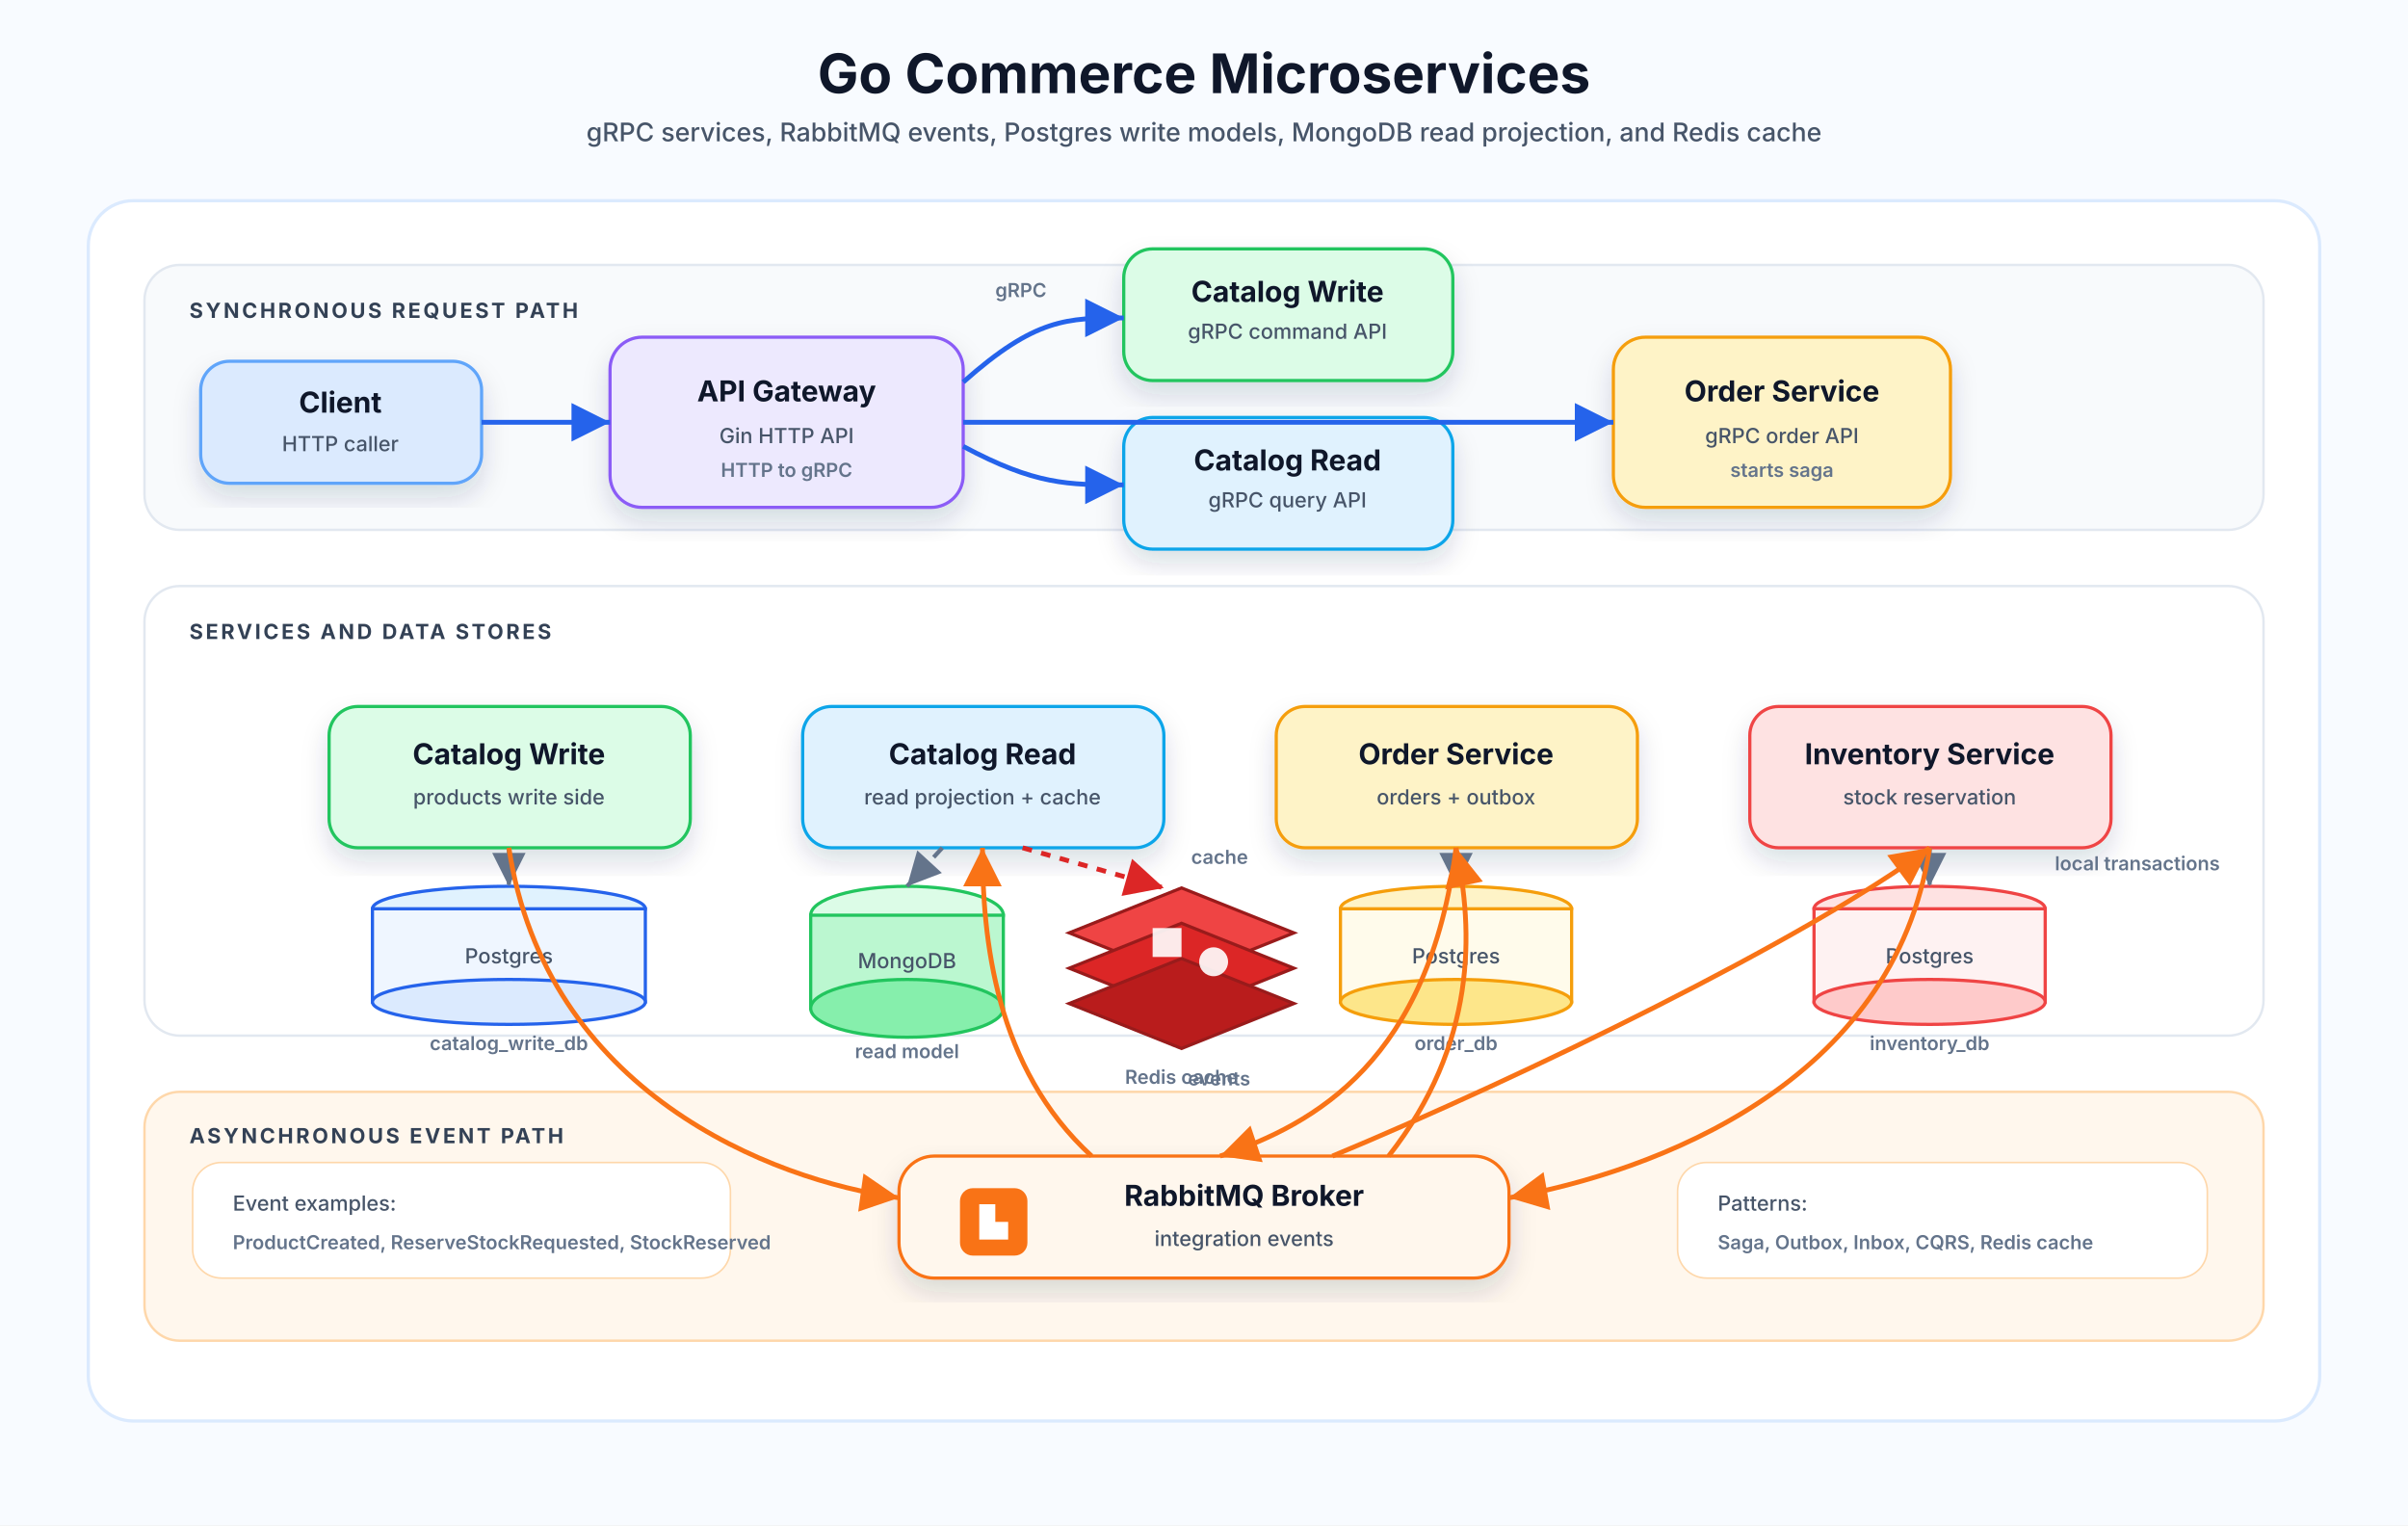
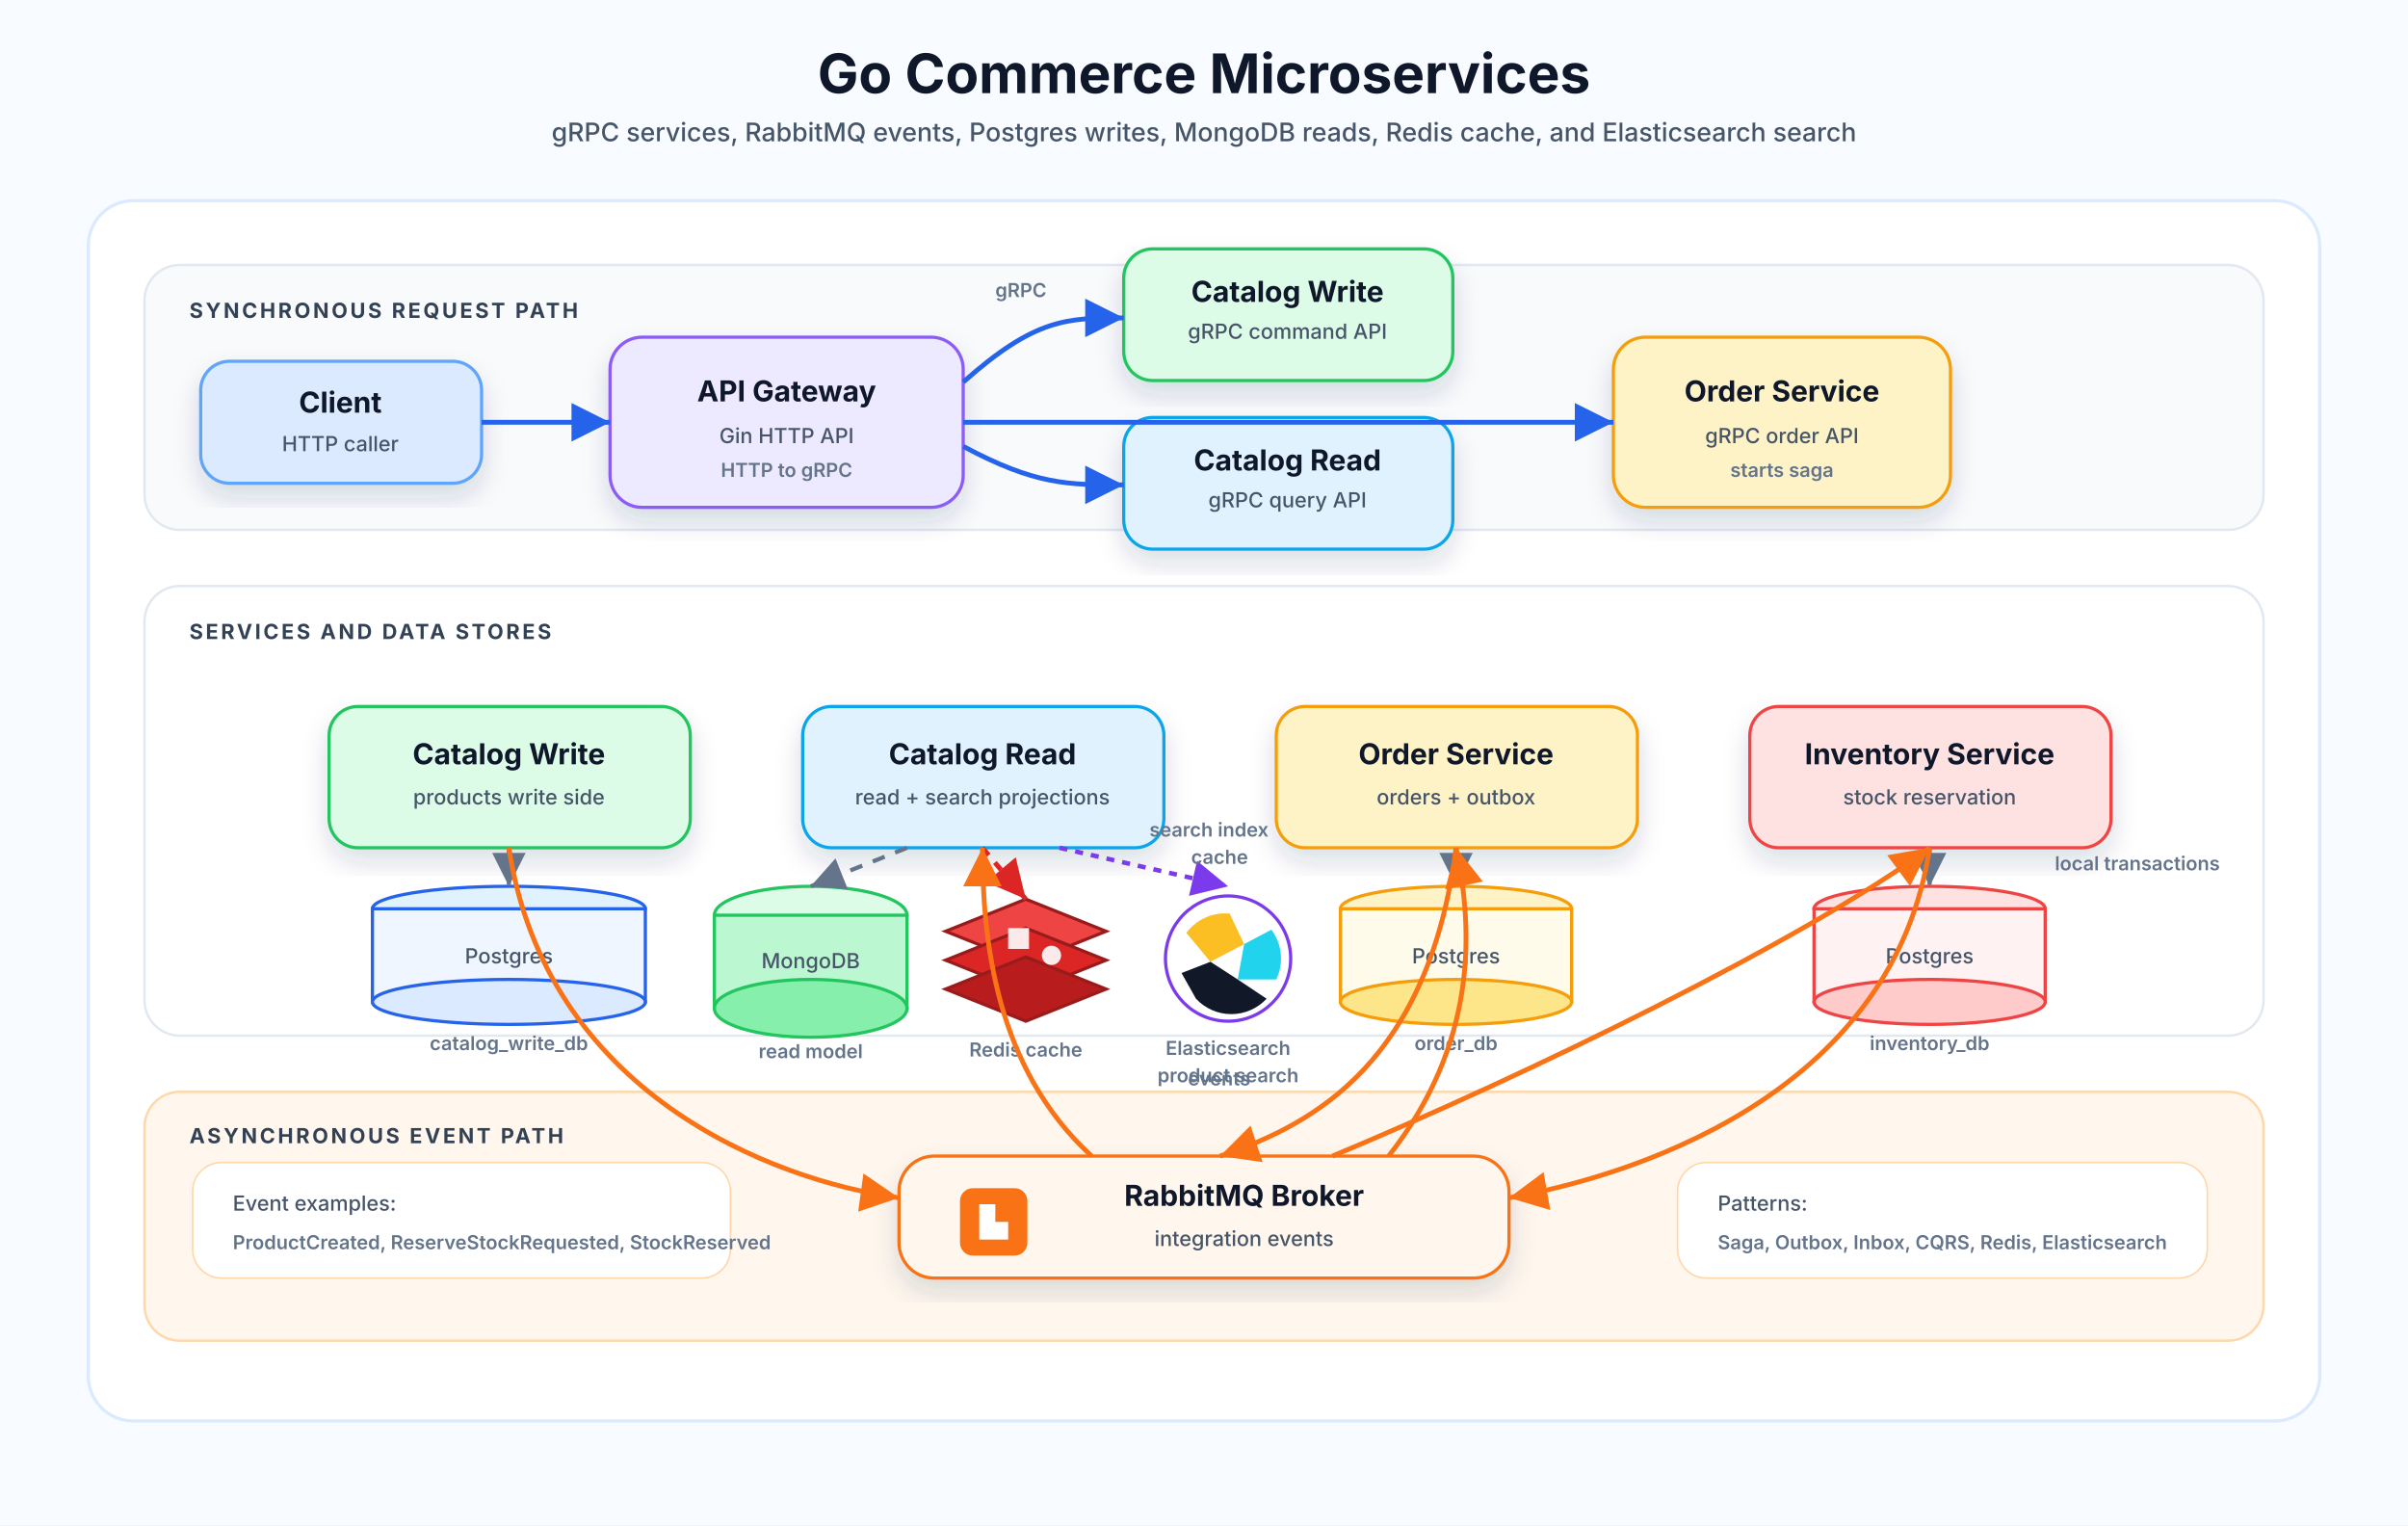
<svg xmlns="http://www.w3.org/2000/svg" width="1500" height="950" viewBox="0 0 1500 950" role="img" aria-labelledby="title desc">
  <defs>
    <filter id="shadow" x="-20%" y="-20%" width="140%" height="140%">
      <feDropShadow dx="0" dy="8" stdDeviation="8" flood-color="#19324d" flood-opacity="0.15" />
    </filter>
    <marker id="arrow-blue" markerWidth="12" markerHeight="12" refX="10" refY="6" orient="auto">
      <path d="M2,2 L10,6 L2,10 Z" fill="#2563eb" />
    </marker>
    <marker id="arrow-orange" markerWidth="12" markerHeight="12" refX="10" refY="6" orient="auto">
      <path d="M2,2 L10,6 L2,10 Z" fill="#f97316" />
    </marker>
    <marker id="arrow-slate" markerWidth="12" markerHeight="12" refX="10" refY="6" orient="auto">
      <path d="M2,2 L10,6 L2,10 Z" fill="#64748b" />
    </marker>
    <marker id="arrow-red" markerWidth="12" markerHeight="12" refX="10" refY="6" orient="auto">
      <path d="M2,2 L10,6 L2,10 Z" fill="#dc2626" />
    </marker>
+     <marker id="arrow-purple" markerWidth="12" markerHeight="12" refX="10" refY="6" orient="auto">
+       <path d="M2,2 L10,6 L2,10 Z" fill="#7c3aed" />
+     </marker>
    <style>
      .title { font: 700 34px Inter, Arial, sans-serif; fill: #0f172a; }
      .subtitle { font: 500 16px Inter, Arial, sans-serif; fill: #475569; }
      .section { font: 700 13px Inter, Arial, sans-serif; fill: #334155; letter-spacing: 1.6px; }
      .label { font: 700 18px Inter, Arial, sans-serif; fill: #0f172a; }
      .small { font: 500 13px Inter, Arial, sans-serif; fill: #475569; }
      .tiny { font: 600 12px Inter, Arial, sans-serif; fill: #64748b; }
      .box { stroke-width: 2; filter: url(#shadow); }
      .lane { fill: #f8fafc; stroke: #e2e8f0; stroke-width: 1.5; }
      .grpc { fill: none; stroke: #2563eb; stroke-width: 3; marker-end: url(#arrow-blue); }
      .event { fill: none; stroke: #f97316; stroke-width: 3; marker-end: url(#arrow-orange); }
      .data { fill: none; stroke: #64748b; stroke-width: 2.6; stroke-dasharray: 8 7; marker-end: url(#arrow-slate); }
      .cache { fill: none; stroke: #dc2626; stroke-width: 3; stroke-dasharray: 6 6; marker-end: url(#arrow-red); }
+       .search { fill: none; stroke: #7c3aed; stroke-width: 2.8; stroke-dasharray: 5 5; marker-end: url(#arrow-purple); }
    </style>
  </defs>
  <rect width="1500" height="950" fill="#f8fbff" />
  <text x="750" y="58" text-anchor="middle" class="title">Go Commerce Microservices</text>
-   <text x="750" y="88" text-anchor="middle" class="subtitle">gRPC services, RabbitMQ events, Postgres write models, MongoDB read projection, and Redis cache</text>
+   <text x="750" y="88" text-anchor="middle" class="subtitle">gRPC services, RabbitMQ events, Postgres writes, MongoDB reads, Redis cache, and Elasticsearch search</text>
  <rect x="55" y="125" width="1390" height="760" rx="28" fill="#ffffff" stroke="#dbeafe" stroke-width="2" />
  <rect x="90" y="165" width="1320" height="165" rx="22" class="lane" />
  <text x="118" y="198" class="section">SYNCHRONOUS REQUEST PATH</text>
  <rect x="90" y="365" width="1320" height="280" rx="22" fill="#ffffff" stroke="#e2e8f0" stroke-width="1.5" />
  <text x="118" y="398" class="section">SERVICES AND DATA STORES</text>
  <rect x="90" y="680" width="1320" height="155" rx="22" fill="#fff7ed" stroke="#fed7aa" stroke-width="1.5" />
  <text x="118" y="712" class="section">ASYNCHRONOUS EVENT PATH</text>
  <rect x="125" y="225" width="175" height="76" rx="18" fill="#dbeafe" stroke="#60a5fa" class="box" />
  <text x="212" y="257" text-anchor="middle" class="label">Client</text>
  <text x="212" y="281" text-anchor="middle" class="small">HTTP caller</text>
  <rect x="380" y="210" width="220" height="106" rx="20" fill="#ede9fe" stroke="#8b5cf6" class="box" />
  <text x="490" y="250" text-anchor="middle" class="label">API Gateway</text>
  <text x="490" y="276" text-anchor="middle" class="small">Gin HTTP API</text>
  <text x="490" y="297" text-anchor="middle" class="tiny">HTTP to gRPC</text>
  <rect x="700" y="155" width="205" height="82" rx="18" fill="#dcfce7" stroke="#22c55e" class="box" />
  <text x="802" y="188" text-anchor="middle" class="label">Catalog Write</text>
  <text x="802" y="211" text-anchor="middle" class="small">gRPC command API</text>
  <rect x="700" y="260" width="205" height="82" rx="18" fill="#e0f2fe" stroke="#0ea5e9" class="box" />
  <text x="802" y="293" text-anchor="middle" class="label">Catalog Read</text>
  <text x="802" y="316" text-anchor="middle" class="small">gRPC query API</text>
  <rect x="1005" y="210" width="210" height="106" rx="20" fill="#fef3c7" stroke="#f59e0b" class="box" />
  <text x="1110" y="250" text-anchor="middle" class="label">Order Service</text>
  <text x="1110" y="276" text-anchor="middle" class="small">gRPC order API</text>
  <text x="1110" y="297" text-anchor="middle" class="tiny">starts saga</text>
  <rect x="205" y="440" width="225" height="88" rx="18" fill="#dcfce7" stroke="#22c55e" class="box" />
  <text x="317" y="476" text-anchor="middle" class="label">Catalog Write</text>
  <text x="317" y="501" text-anchor="middle" class="small">products write side</text>
  <rect x="500" y="440" width="225" height="88" rx="18" fill="#e0f2fe" stroke="#0ea5e9" class="box" />
  <text x="612" y="476" text-anchor="middle" class="label">Catalog Read</text>
-   <text x="612" y="501" text-anchor="middle" class="small">read projection + cache</text>
+   <text x="612" y="501" text-anchor="middle" class="small">read + search projections</text>
  <rect x="795" y="440" width="225" height="88" rx="18" fill="#fef3c7" stroke="#f59e0b" class="box" />
  <text x="907" y="476" text-anchor="middle" class="label">Order Service</text>
  <text x="907" y="501" text-anchor="middle" class="small">orders + outbox</text>
  <rect x="1090" y="440" width="225" height="88" rx="18" fill="#fee2e2" stroke="#ef4444" class="box" />
  <text x="1202" y="476" text-anchor="middle" class="label">Inventory Service</text>
  <text x="1202" y="501" text-anchor="middle" class="small">stock reservation</text>
  <g transform="translate(232 552)">
    <ellipse cx="85" cy="14" rx="85" ry="14" fill="#e0f2fe" stroke="#2563eb" stroke-width="2" />
    <rect x="0" y="14" width="170" height="58" fill="#eff6ff" stroke="#2563eb" stroke-width="2" />
    <ellipse cx="85" cy="72" rx="85" ry="14" fill="#dbeafe" stroke="#2563eb" stroke-width="2" />
    <text x="85" y="48" text-anchor="middle" class="small">Postgres</text>
    <text x="85" y="102" text-anchor="middle" class="tiny">catalog_write_db</text>
  </g>
-   <g transform="translate(505 552)">
+   <g transform="translate(445 552)">
    <ellipse cx="60" cy="18" rx="60" ry="18" fill="#dcfce7" stroke="#22c55e" stroke-width="2" />
    <rect x="0" y="18" width="120" height="58" fill="#bbf7d0" stroke="#22c55e" stroke-width="2" />
    <ellipse cx="60" cy="76" rx="60" ry="18" fill="#86efac" stroke="#22c55e" stroke-width="2" />
    <text x="60" y="51" text-anchor="middle" class="small">MongoDB</text>
    <text x="60" y="107" text-anchor="middle" class="tiny">read model</text>
  </g>
-   <g transform="translate(648 553)">
-     <polygon points="18,28 88,0 158,28 88,56" fill="#ef4444" stroke="#991b1b" stroke-width="2" />
-     <polygon points="18,50 88,22 158,50 88,78" fill="#dc2626" stroke="#991b1b" stroke-width="2" />
-     <polygon points="18,72 88,44 158,72 88,100" fill="#b91c1c" stroke="#991b1b" stroke-width="2" />
-     <rect x="70" y="25" width="18" height="18" fill="#ffffff" opacity="0.9" />
-     <circle cx="108" cy="46" r="9" fill="#ffffff" opacity="0.9" />
-     <text x="88" y="122" text-anchor="middle" class="tiny">Redis cache</text>
+   <g transform="translate(585 560)">
+     <polygon points="4,20 54,0 104,20 54,40" fill="#ef4444" stroke="#991b1b" stroke-width="2" />
+     <polygon points="4,38 54,18 104,38 54,58" fill="#dc2626" stroke="#991b1b" stroke-width="2" />
+     <polygon points="4,56 54,36 104,56 54,76" fill="#b91c1c" stroke="#991b1b" stroke-width="2" />
+     <rect x="43" y="18" width="13" height="13" fill="#ffffff" opacity="0.9" />
+     <circle cx="70" cy="35" r="6" fill="#ffffff" opacity="0.9" />
+     <text x="54" y="98" text-anchor="middle" class="tiny">Redis cache</text>
+   </g>
+   <g transform="translate(710 552)">
+     <circle cx="55" cy="45" r="39" fill="#ffffff" stroke="#7c3aed" stroke-width="2" />
+     <path d="M29 29 A30 30 0 0 1 56 17 L65 36 L44 47 Z" fill="#fbbf24" />
+     <path d="M65 36 L82 27 A30 30 0 0 1 85 58 L61 58 Z" fill="#22d3ee" />
+     <path d="M44 47 L61 58 L79 70 A30 30 0 0 1 35 70 L26 54 Z" fill="#111827" />
+     <text x="55" y="105" text-anchor="middle" class="tiny">Elasticsearch</text>
+     <text x="55" y="122" text-anchor="middle" class="tiny">product search</text>
  </g>
  <g transform="translate(835 552)">
    <ellipse cx="72" cy="14" rx="72" ry="14" fill="#fef3c7" stroke="#f59e0b" stroke-width="2" />
    <rect x="0" y="14" width="144" height="58" fill="#fffbeb" stroke="#f59e0b" stroke-width="2" />
    <ellipse cx="72" cy="72" rx="72" ry="14" fill="#fde68a" stroke="#f59e0b" stroke-width="2" />
    <text x="72" y="48" text-anchor="middle" class="small">Postgres</text>
    <text x="72" y="102" text-anchor="middle" class="tiny">order_db</text>
  </g>
  <g transform="translate(1130 552)">
    <ellipse cx="72" cy="14" rx="72" ry="14" fill="#fee2e2" stroke="#ef4444" stroke-width="2" />
    <rect x="0" y="14" width="144" height="58" fill="#fef2f2" stroke="#ef4444" stroke-width="2" />
    <ellipse cx="72" cy="72" rx="72" ry="14" fill="#fecaca" stroke="#ef4444" stroke-width="2" />
    <text x="72" y="48" text-anchor="middle" class="small">Postgres</text>
    <text x="72" y="102" text-anchor="middle" class="tiny">inventory_db</text>
  </g>
  <g transform="translate(560 720)">
    <rect x="0" y="0" width="380" height="76" rx="22" fill="#fff7ed" stroke="#f97316" stroke-width="2" filter="url(#shadow)" />
    <rect x="38" y="20" width="42" height="42" rx="8" fill="#f97316" />
    <path d="M50 30 L50 52 L68 52 L68 41 L60 41 L60 30 Z" fill="#ffffff" />
    <text x="215" y="31" text-anchor="middle" class="label">RabbitMQ Broker</text>
    <text x="215" y="56" text-anchor="middle" class="small">integration events</text>
  </g>
  <path d="M300 263 L380 263" class="grpc" />
  <path d="M600 238 C645 198, 665 198, 700 198" class="grpc" />
  <path d="M600 278 C645 302, 665 302, 700 302" class="grpc" />
  <path d="M600 263 L1005 263" class="grpc" />
  <path d="M317 528 L317 552" class="data" />
-   <path d="M587 528 L565 552" class="data" />
-   <path d="M637 528 L725 553" class="cache" />
+   <path d="M565 528 L505 552" class="data" />
+   <path d="M612 528 L639 560" class="cache" />
+   <path d="M660 528 L765 552" class="search" />
  <path d="M907 528 L907 552" class="data" />
  <path d="M1202 528 L1202 552" class="data" />
  <path d="M317 528 C340 680, 480 735, 560 746" class="event" />
  <path d="M907 528 C890 660, 820 700, 760 720" class="event" />
  <path d="M1202 528 C1180 675, 1030 730, 940 746" class="event" />
  <path d="M680 720 C620 665, 612 585, 612 528" class="event" />
  <path d="M830 720 C950 670, 1125 585, 1202 528" class="event" />
  <path d="M865 720 C920 650, 918 580, 907 528" class="event" />
  <text x="620" y="185" class="tiny" fill="#2563eb">gRPC</text>
  <text x="1280" y="542" class="tiny" fill="#64748b">local transactions</text>
  <text x="740" y="676" class="tiny" fill="#f97316">events</text>
  <text x="742" y="538" class="tiny" fill="#dc2626">cache</text>
+   <text x="716" y="521" class="tiny" fill="#7c3aed">search index</text>
  <rect x="120" y="724" width="335" height="72" rx="18" fill="#ffffff" stroke="#fed7aa" />
  <text x="145" y="754" class="small">Event examples:</text>
  <text x="145" y="778" class="tiny">ProductCreated, ReserveStockRequested, StockReserved</text>
  <rect x="1045" y="724" width="330" height="72" rx="18" fill="#ffffff" stroke="#fed7aa" />
  <text x="1070" y="754" class="small">Patterns:</text>
-   <text x="1070" y="778" class="tiny">Saga, Outbox, Inbox, CQRS, Redis cache</text>
+   <text x="1070" y="778" class="tiny">Saga, Outbox, Inbox, CQRS, Redis, Elasticsearch</text>
</svg>
